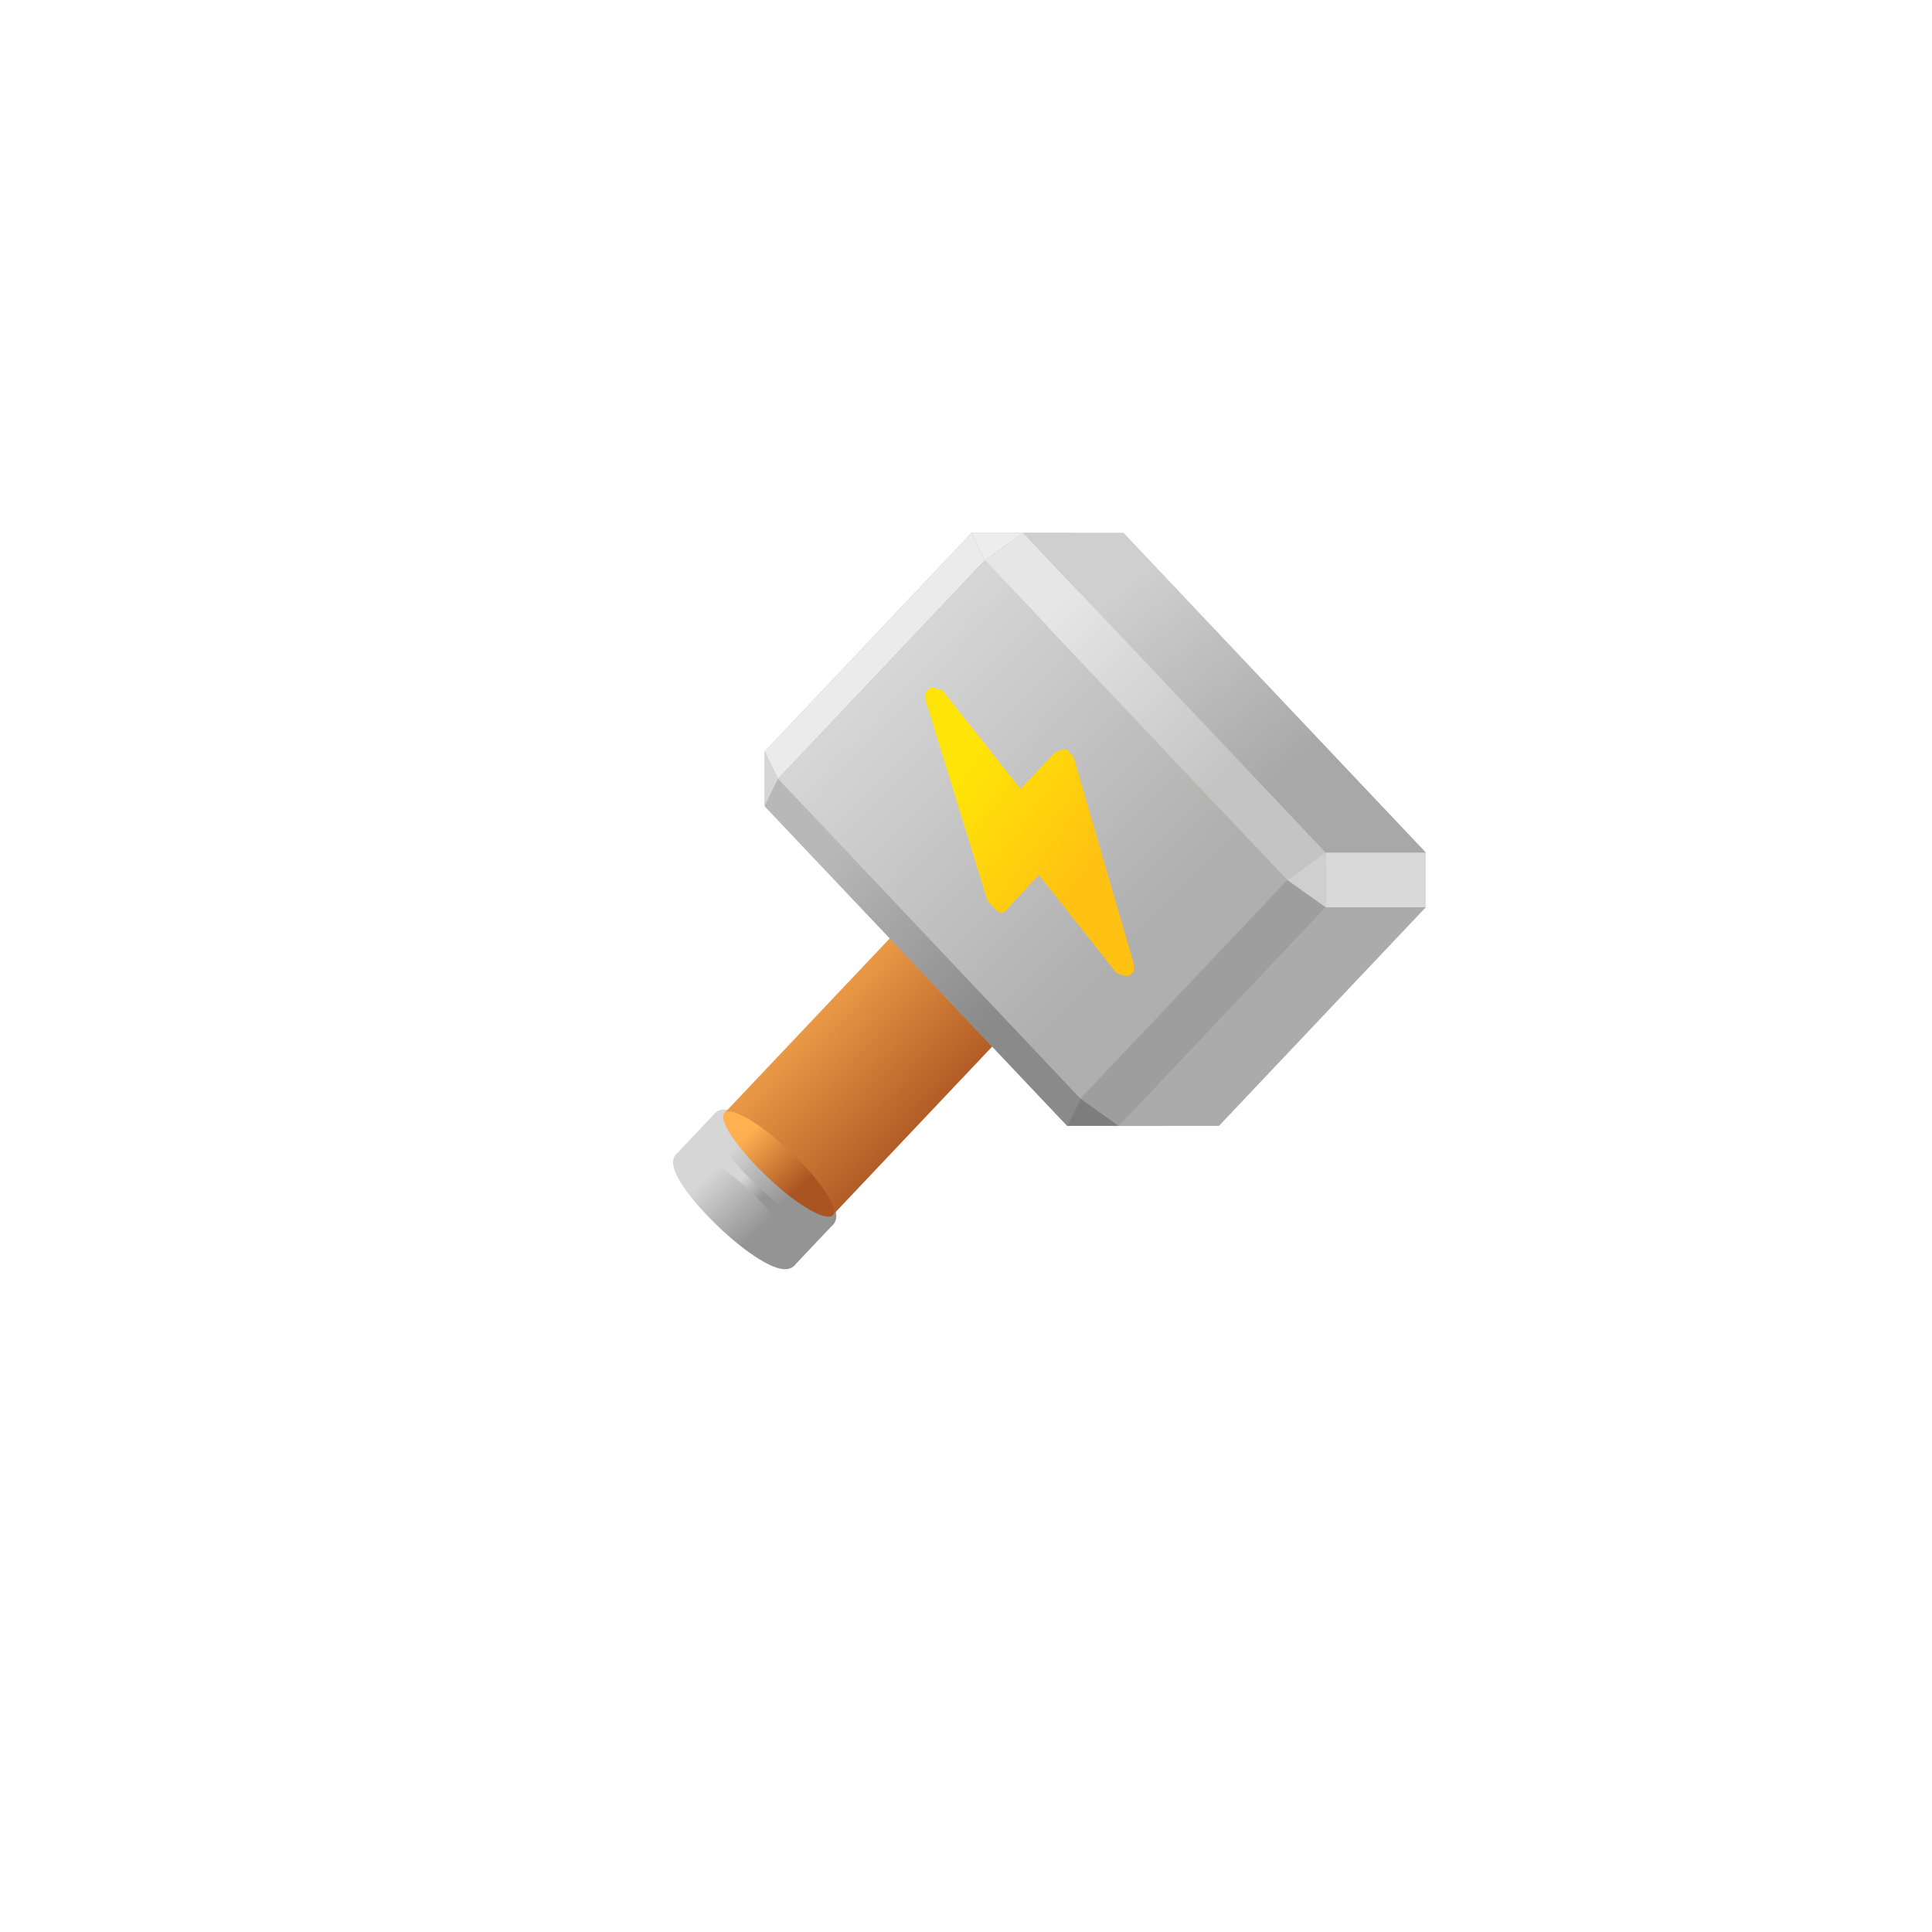
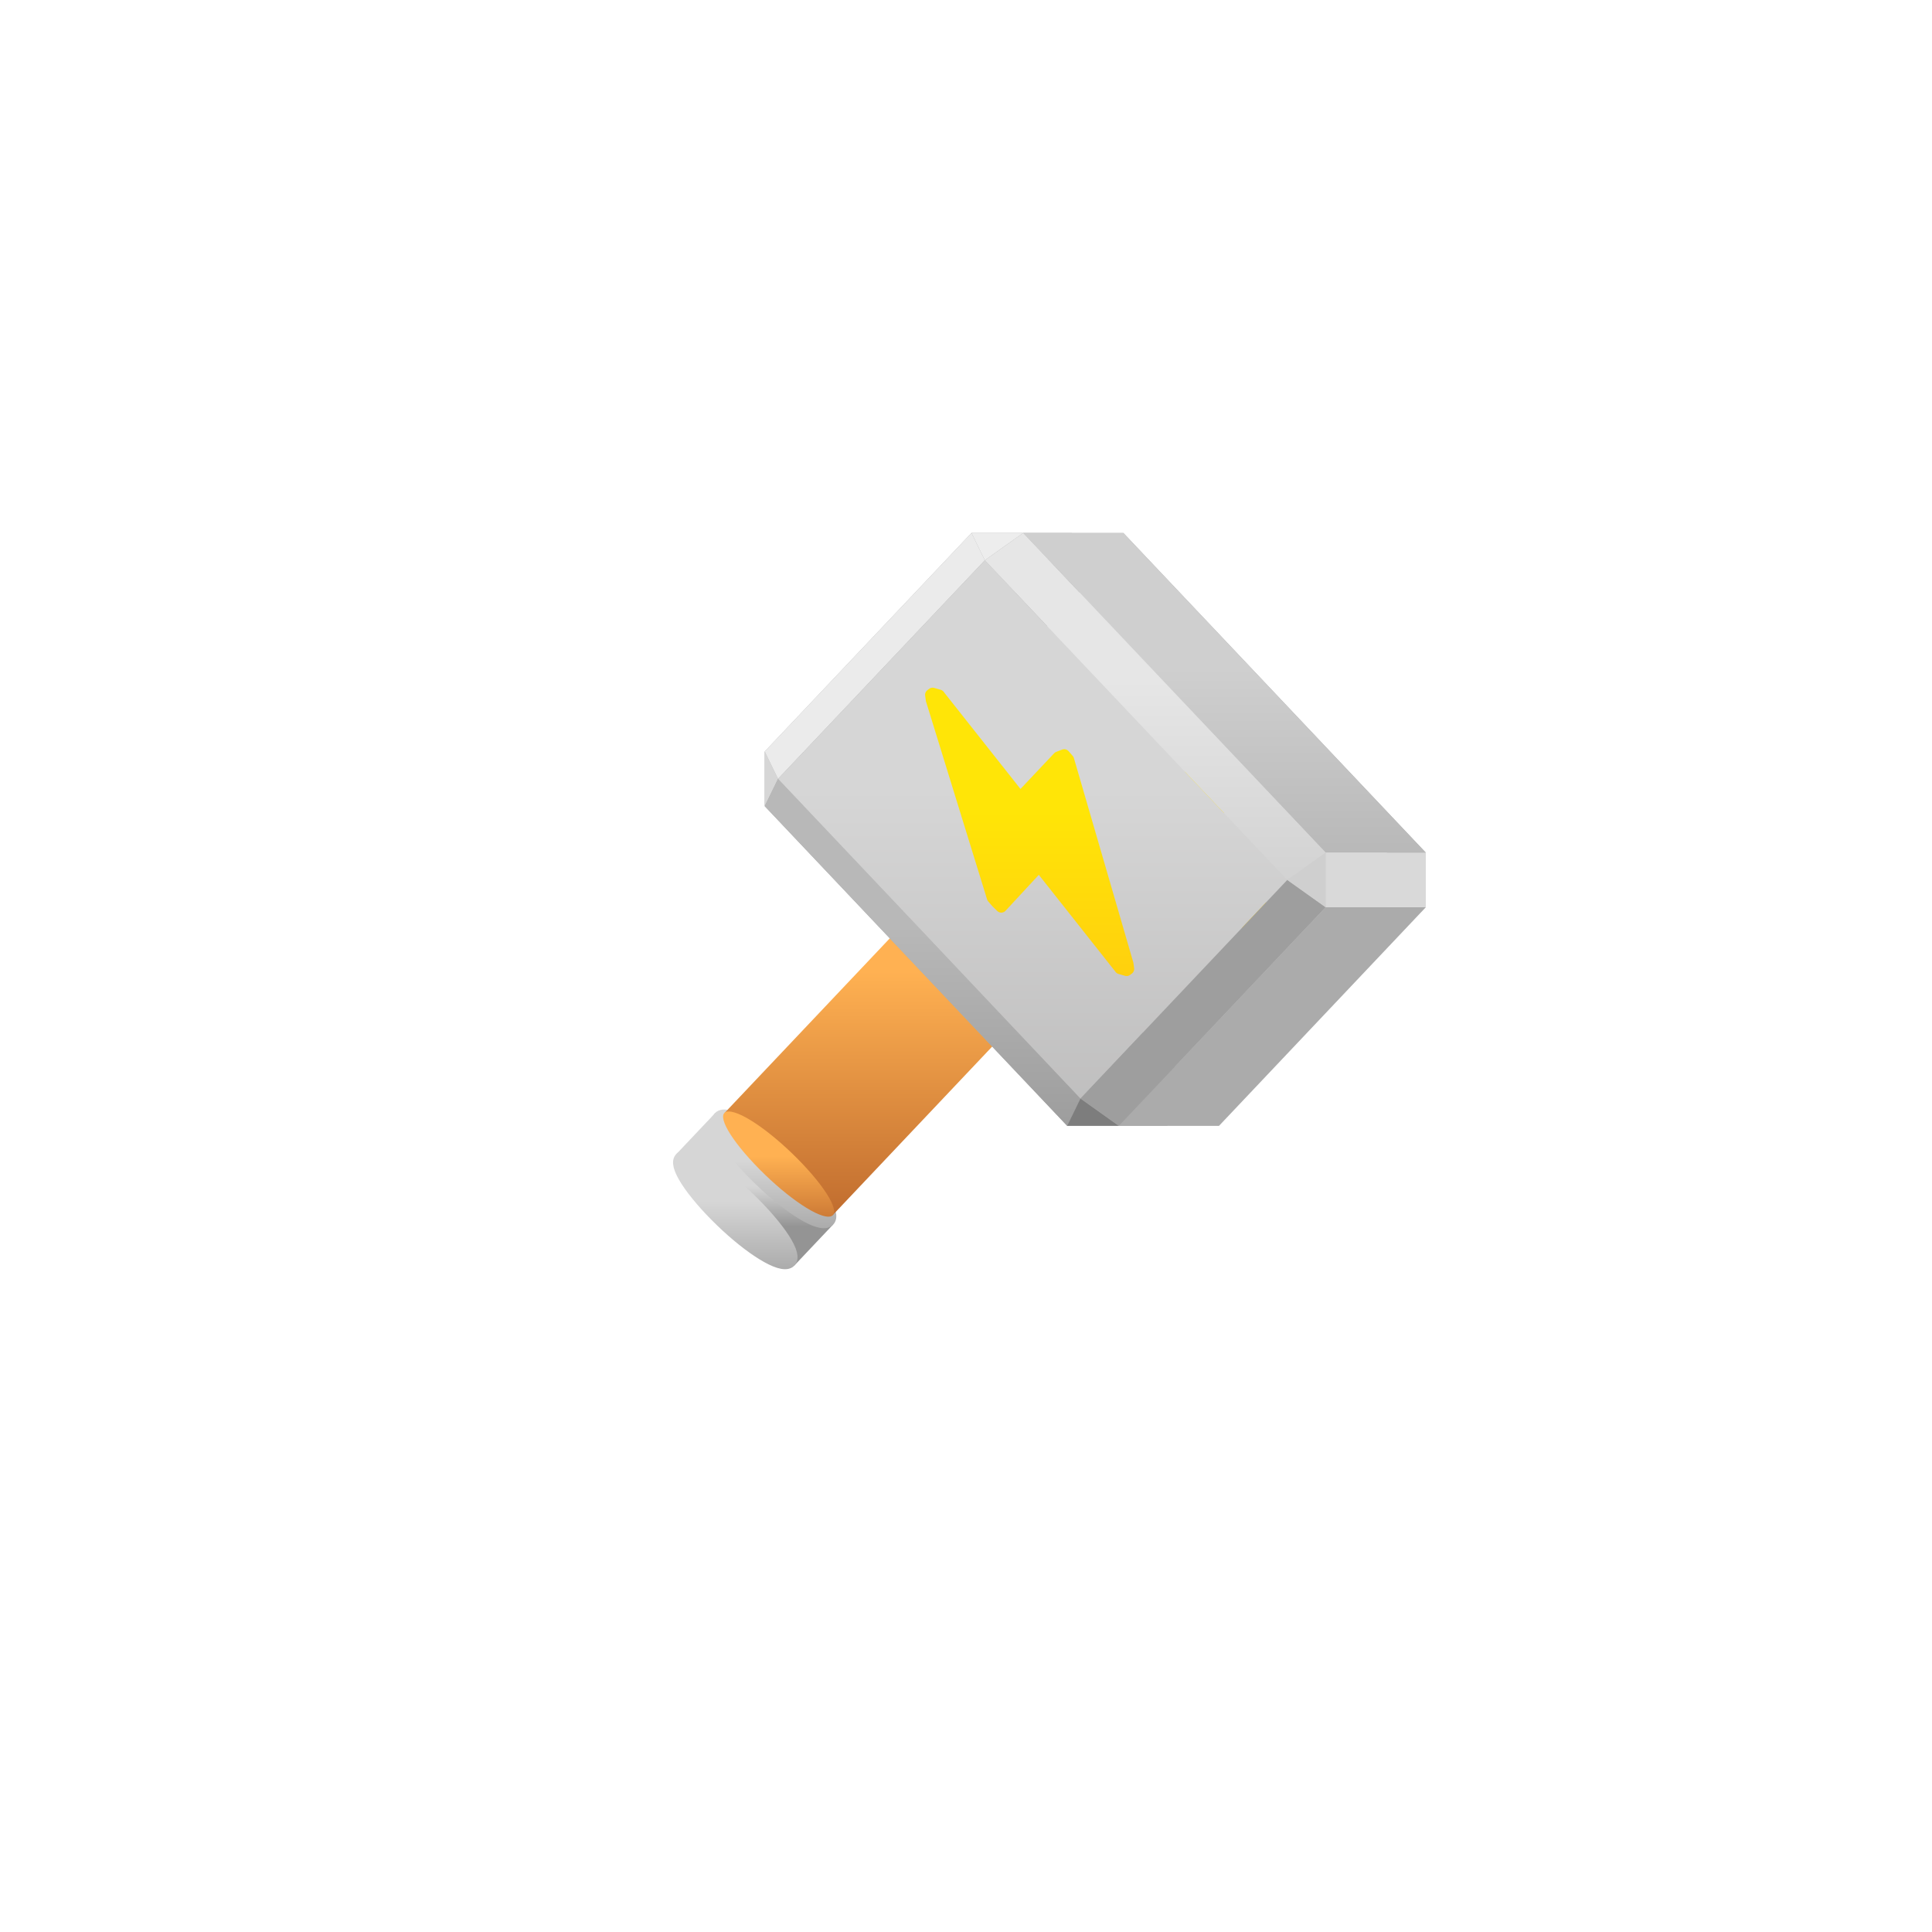
<svg xmlns="http://www.w3.org/2000/svg" class="hammer" width="100" height="100" viewBox="-50 -50 100 100" style="height: 100%; width: 100%; touch-action: none;">
  <g>
    <defs>
-       <linearGradient id="gradient-dynamic-0" gradientUnits="objectBoundingBox" gradientTransform="rotate(45)">
+       <linearGradient id="gradient-dynamic-0" gradientUnits="objectBoundingBox" x1="0" y1="0" x2="1" y2="1" gradientTransform="rotate(45)">
        <stop offset="30%" stop-color="#cfcfcf" />
        <stop offset="100%" stop-color="#a8a8a8" />
      </linearGradient>
-       <linearGradient id="gradient-dynamic-1" gradientUnits="objectBoundingBox" gradientTransform="rotate(45)">
+       <linearGradient id="gradient-dynamic-1" gradientUnits="objectBoundingBox" x1="0" y1="0" x2="1" y2="1" gradientTransform="rotate(45)">
        <stop offset="30%" stop-color="#d6d6d6" />
        <stop offset="100%" stop-color="#b0afaf" />
      </linearGradient>
-       <linearGradient id="gradient-dynamic-2" gradientUnits="objectBoundingBox" gradientTransform="rotate(45)">
+       <linearGradient id="gradient-dynamic-2" gradientUnits="objectBoundingBox" x1="0" y1="0" x2="1" y2="1" gradientTransform="rotate(45)">
        <stop offset="30%" stop-color="#ffe507" />
        <stop offset="100%" stop-color="#ffc212" />
      </linearGradient>
-       <linearGradient id="gradient-dynamic-3" gradientUnits="objectBoundingBox" gradientTransform="rotate(45)">
+       <linearGradient id="gradient-dynamic-3" gradientUnits="objectBoundingBox" x1="0" y1="0" x2="1" y2="1" gradientTransform="rotate(45)">
        <stop offset="30%" stop-color="#e6e6e6" />
        <stop offset="100%" stop-color="#c4c4c4" />
      </linearGradient>
-       <linearGradient id="gradient-dynamic-4" gradientUnits="objectBoundingBox" gradientTransform="rotate(45)">
+       <linearGradient id="gradient-dynamic-4" gradientUnits="objectBoundingBox" x1="0" y1="0" x2="1" y2="1" gradientTransform="rotate(45)">
        <stop offset="30%" stop-color="#b8b8b8" />
        <stop offset="100%" stop-color="#8a8a8a" />
      </linearGradient>
-       <linearGradient id="gradient-dynamic-5" gradientUnits="objectBoundingBox" gradientTransform="rotate(45)">
+       <linearGradient id="gradient-dynamic-5" gradientUnits="objectBoundingBox" x1="0" y1="0" x2="1" y2="1" gradientTransform="rotate(45)">
        <stop offset="30%" stop-color="#ffb152" />
        <stop offset="100%" stop-color="#aa5422" />
      </linearGradient>
-       <linearGradient id="gradient-dynamic-6" gradientUnits="objectBoundingBox" gradientTransform="rotate(45)">
+       <linearGradient id="gradient-dynamic-6" gradientUnits="objectBoundingBox" x1="0" y1="0" x2="1" y2="1" gradientTransform="rotate(45)">
        <stop offset="30%" stop-color="#d6d6d6" />
        <stop offset="100%" stop-color="#949494" />
      </linearGradient>
    </defs>
    <path stroke-linecap="round" stroke-linejoin="round" d="M-5.236,-11.102 L-5.236,-8.273 L-3.25,-9.687 Z" fill="#7d7d7d" />
    <path stroke-linecap="round" stroke-linejoin="round" d="M5.468,-22.415 L-5.236,-11.102 L-3.25,-9.687 L7.454,-21.001 Z" fill="#9e9e9e" />
    <path stroke-linecap="round" stroke-linejoin="round" d="M12.404,6.859 L10.418,8.273 L-5.236,-8.273 L-3.25,-9.687 Z" fill="#a8a8a8" />
    <path stroke-linecap="round" stroke-linejoin="round" d="M23.108,-4.455 L12.404,6.859 L-3.25,-9.687 L7.454,-21.001 Z" fill="url(&quot;#gradient-dynamic-1&quot;)" />
    <path stroke-linecap="round" stroke-linejoin="round" d="M13.509,-8.526 L11.524,-6.435 L16.449,-2.083 L16.448,-2.082 L16.541,-2.003 L16.633,-1.649 L16.568,-1.553 L16.315,-1.593 L6.632,-4.932 L6.4,-5.159 L6.184,-5.405 L8.187,-7.477 L3.262,-11.83 L3.264,-11.83 L3.17,-11.909 L3.079,-12.262 L3.143,-12.359 L3.396,-12.32 L13.388,-9.075 L13.62,-8.848 Z" stroke="url(&quot;#gradient-dynamic-2&quot;)" stroke-width="0.6" fill="url(&quot;#gradient-dynamic-2&quot;)" />
    <path stroke-linecap="round" stroke-linejoin="round" d="M5.468,-22.415 L8.144,-22.415 L7.454,-21.001 Z" fill="#cfcfcf" />
    <path stroke-linecap="round" stroke-linejoin="round" d="M13.094,8.273 L10.418,8.273 L12.404,6.859 Z" fill="#d6d6d6" />
    <path stroke-linecap="round" stroke-linejoin="round" d="M8.144,-22.415 L7.454,-21.001 L23.108,-4.455 L23.798,-5.869 Z" fill="#a8a8a8" />
    <path d="M-9.934,10.501 L-11.941,12.622 " stroke="url(&quot;#gradient-dynamic-6&quot;)" stroke-width="8.4" />
    <path stroke-linecap="round" stroke-linejoin="round" d="M-13.188,12.622 C-14.637,11.091 -15.218,9.899 -14.517,9.899 C-13.815,9.899 -12.143,11.091 -10.694,12.622 C-9.246,14.153 -8.664,15.344 -9.366,15.344 C-10.067,15.344 -11.74,14.153 -13.188,12.622 " stroke="url(&quot;#gradient-dynamic-6&quot;)" stroke-width="0.7" fill="url(&quot;#gradient-dynamic-6&quot;)" />
    <path stroke-linecap="round" stroke-linejoin="round" d="M-11.181,10.501 C-9.733,12.032 -8.06,13.223 -7.359,13.223 C-6.657,13.223 -7.239,12.032 -8.687,10.501 C-10.136,8.969 -11.809,7.778 -12.51,7.778 C-13.211,7.778 -12.63,8.969 -11.181,10.501 " stroke="url(&quot;#gradient-dynamic-6&quot;)" stroke-width="0.7" fill="url(&quot;#gradient-dynamic-6&quot;)" />
    <path stroke-linecap="round" stroke-linejoin="round" d="M23.798,-3.041 L13.094,8.273 L12.404,6.859 L23.108,-4.455 Z" fill="#ebebeb" />
    <path stroke-linecap="round" stroke-linejoin="round" d="M-10.418,-11.102 L-5.236,-11.102 L-5.236,-8.273 L-10.418,-8.273 Z" fill="#a8a8a8" />
    <path stroke-linecap="round" stroke-linejoin="round" d="M23.798,-3.041 L23.798,-5.869 L23.108,-4.455 Z" fill="#ededed" />
    <path stroke-linecap="round" stroke-linejoin="round" d="M-10.418,-11.102 L-5.236,-11.102 L5.468,-22.415 L0.285,-22.415 Z" fill="#ababab" />
    <path d="M6.69,-7.071 L-9.7,10.253 " stroke="url(&quot;#gradient-dynamic-5&quot;)" stroke-width="7.7" />
    <path stroke-linecap="round" stroke-linejoin="round" d="M-10.947,10.253 C-12.396,8.722 -12.977,7.531 -12.276,7.531 C-11.574,7.531 -9.902,8.722 -8.453,10.253 C-7.004,11.784 -6.423,12.975 -7.125,12.975 C-7.826,12.975 -9.499,11.784 -10.947,10.253 " fill="url(&quot;#gradient-dynamic-5&quot;)" />
    <path stroke-linecap="round" stroke-linejoin="round" d="M5.443,-7.071 C6.892,-5.54 8.564,-4.349 9.265,-4.349 C9.967,-4.349 9.386,-5.54 7.937,-7.071 C6.488,-8.602 4.816,-9.793 4.114,-9.793 C3.413,-9.793 3.994,-8.602 5.443,-7.071 " fill="url(&quot;#gradient-dynamic-5&quot;)" />
    <path stroke-linecap="round" stroke-linejoin="round" d="M10.418,8.273 L5.236,8.273 L-10.418,-8.273 L-5.236,-8.273 Z" fill="#ababab" />
    <path stroke-linecap="round" stroke-linejoin="round" d="M0.285,-22.415 L5.468,-22.415 L8.144,-22.415 L2.961,-22.415 Z" fill="#d9d9d9" />
    <path stroke-linecap="round" stroke-linejoin="round" d="M13.094,8.273 L7.912,8.273 L5.236,8.273 L10.418,8.273 Z" fill="#a8a8a8" />
    <path stroke-linecap="round" stroke-linejoin="round" d="M23.798,-5.869 L18.615,-5.869 L2.961,-22.415 L8.144,-22.415 Z" fill="url(&quot;#gradient-dynamic-0&quot;)" />
    <path stroke-linecap="round" stroke-linejoin="round" d="M13.094,8.273 L7.912,8.273 L18.615,-3.041 L23.798,-3.041 Z" fill="#ababab" />
    <path stroke-linecap="round" stroke-linejoin="round" d="M-10.418,-11.102 L-10.418,-8.273 L-9.728,-9.687 Z" fill="#d6d6d6" />
    <path stroke-linecap="round" stroke-linejoin="round" d="M23.798,-3.041 L18.615,-3.041 L18.615,-5.869 L23.798,-5.869 Z" fill="#d9d9d9" />
    <path stroke-linecap="round" stroke-linejoin="round" d="M0.285,-22.415 L-10.418,-11.102 L-9.728,-9.687 L0.975,-21.001 Z" fill="#ebebeb" />
    <path stroke-linecap="round" stroke-linejoin="round" d="M-9.728,-9.687 L-10.418,-8.273 L5.236,8.273 L5.926,6.859 Z" fill="url(&quot;#gradient-dynamic-4&quot;)" />
    <path stroke-linecap="round" stroke-linejoin="round" d="M0.285,-22.415 L2.961,-22.415 L0.975,-21.001 Z" fill="#ededed" />
    <path stroke-linecap="round" stroke-linejoin="round" d="M7.912,8.273 L5.236,8.273 L5.926,6.859 Z" fill="#7d7d7d" />
    <path stroke-linecap="round" stroke-linejoin="round" d="M0.975,-21.001 L-9.728,-9.687 L5.926,6.859 L16.63,-4.455 Z" fill="url(&quot;#gradient-dynamic-1&quot;)" />
    <path stroke-linecap="round" stroke-linejoin="round" d="M4.779,-10.803 L2.8,-8.705 L-1.317,-13.911 L-1.318,-13.91 L-1.393,-14.009 L-1.727,-14.106 L-1.818,-14.038 L-1.781,-13.77 L1.378,-3.535 L1.593,-3.289 L1.826,-3.062 L3.787,-5.179 L7.904,0.027 L7.905,0.025 L7.979,0.124 L8.314,0.221 L8.405,0.153 L8.368,-0.115 L5.298,-10.675 L5.084,-10.921 Z" stroke="url(&quot;#gradient-dynamic-2&quot;)" stroke-width="0.6" fill="url(&quot;#gradient-dynamic-2&quot;)" />
    <path stroke-linecap="round" stroke-linejoin="round" d="M18.615,-5.869 L16.63,-4.455 L0.975,-21.001 L2.961,-22.415 Z" fill="url(&quot;#gradient-dynamic-3&quot;)" />
    <path stroke-linecap="round" stroke-linejoin="round" d="M18.615,-3.041 L7.912,8.273 L5.926,6.859 L16.63,-4.455 Z" fill="#9e9e9e" />
    <path stroke-linecap="round" stroke-linejoin="round" d="M18.615,-3.041 L18.615,-5.869 L16.63,-4.455 Z" fill="#cfcfcf" />
  </g>
</svg>
